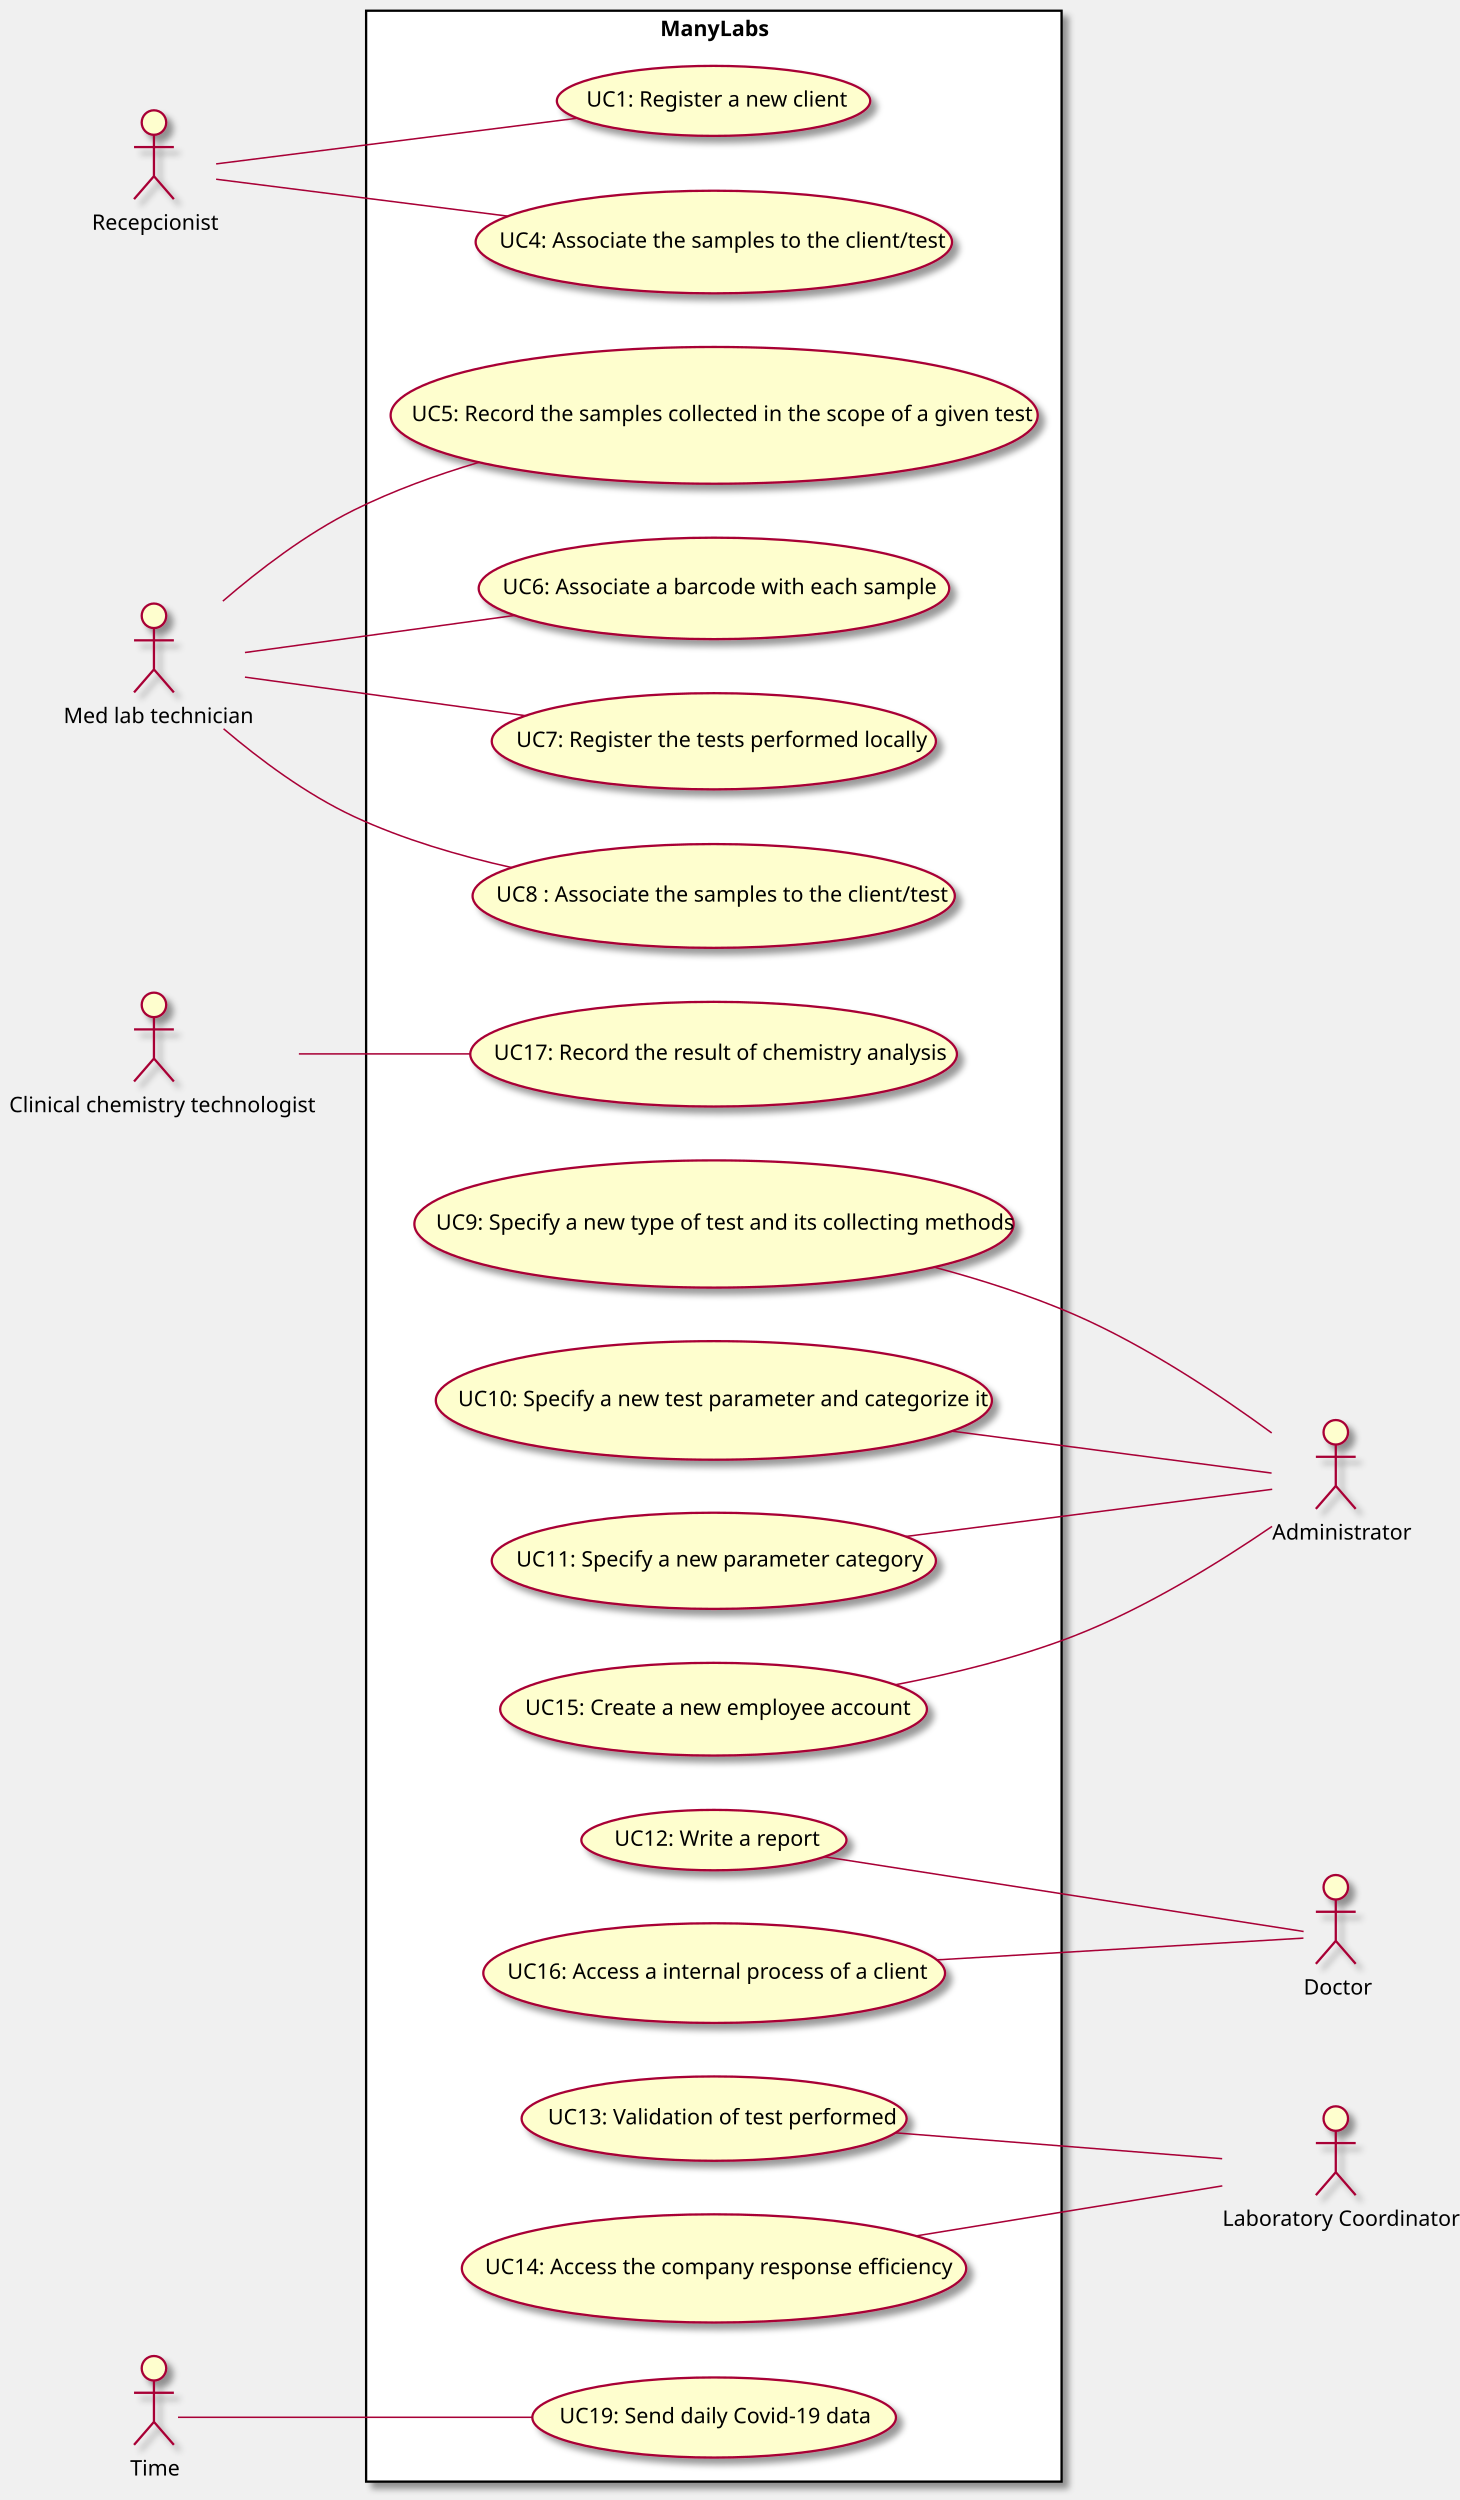
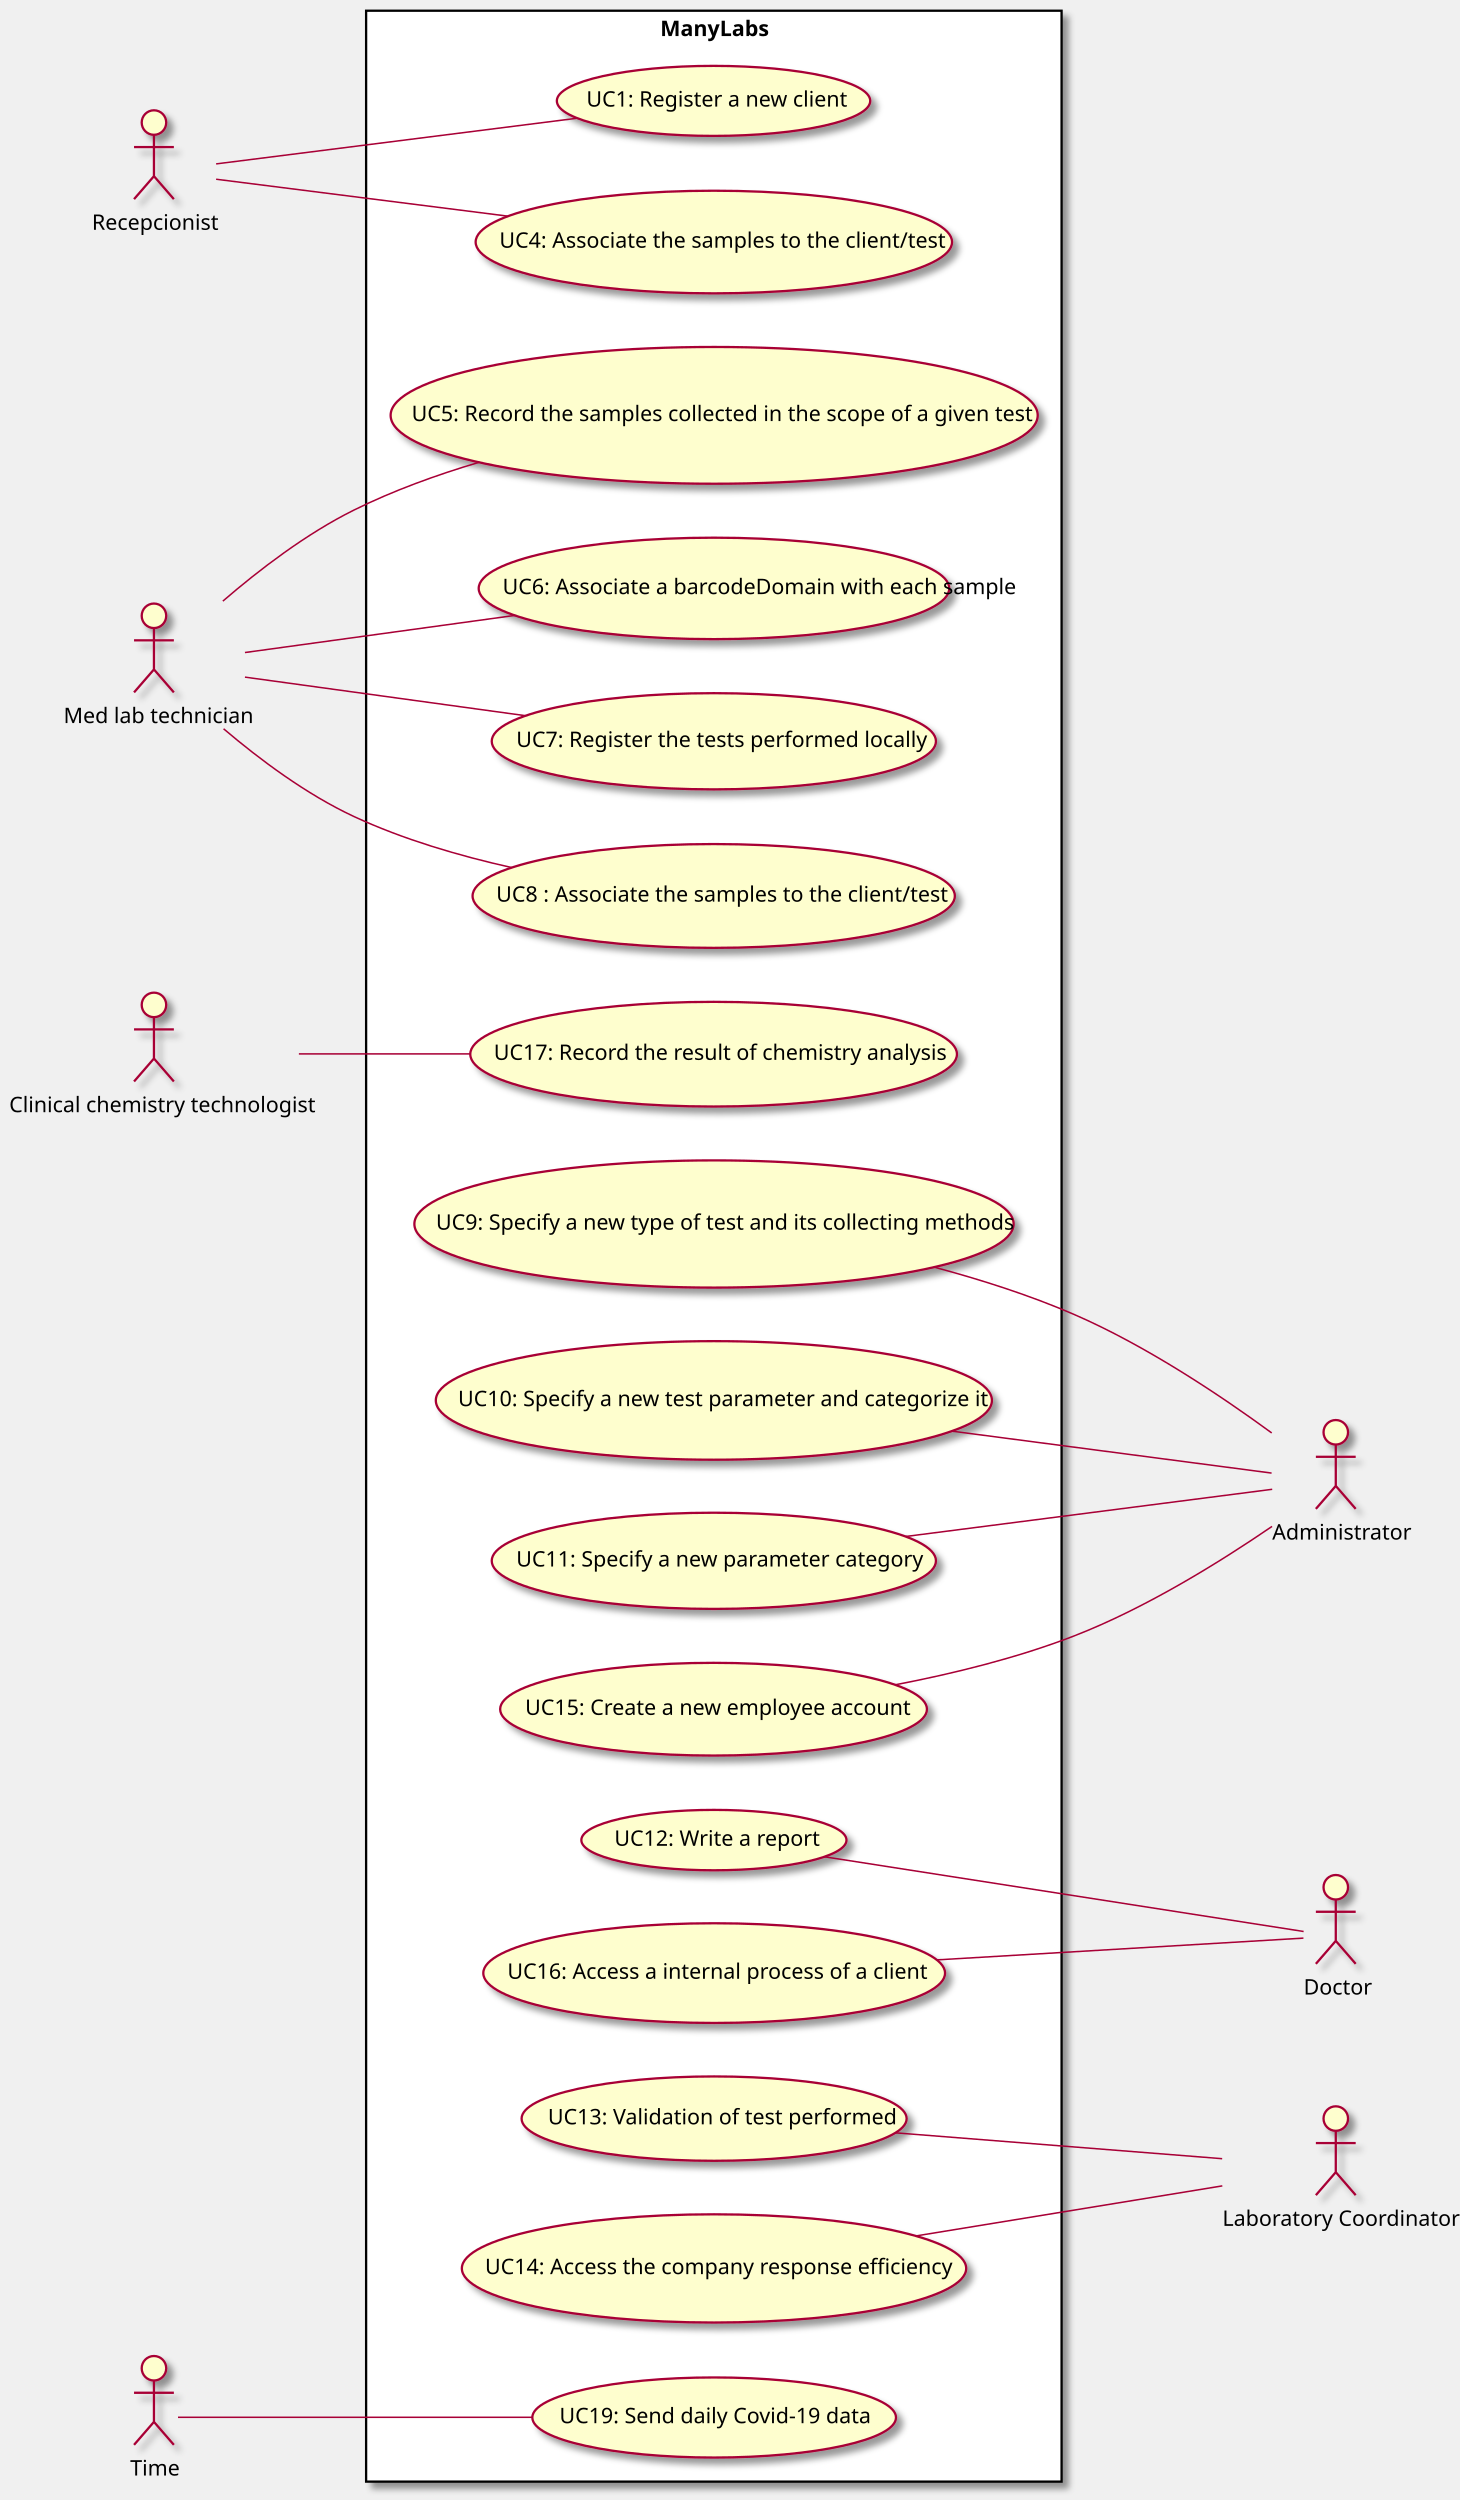
<svg xmlns="http://www.w3.org/2000/svg" contentScriptType="application/ecmascript" contentStyleType="text/css" height="2448px" preserveAspectRatio="none" style="width:1429px;height:2448px;" version="1.1" viewBox="0 0 1429 2448" width="1429.5px" zoomAndPan="magnify">
  <defs>
    <filter height="300%" id="f18gz049fqt0uc" width="300%" x="-1" y="-1">
      <feGaussianBlur result="blurOut" stdDeviation="3.0" />
      <feColorMatrix in="blurOut" result="blurOut2" type="matrix" values="0 0 0 0 0 0 0 0 0 0 0 0 0 0 0 0 0 0 .4 0" />
      <feOffset dx="6.0" dy="6.0" in="blurOut2" result="blurOut3" />
      <feBlend in="SourceGraphic" in2="blurOut3" mode="normal" />
    </filter>
  </defs>
  <g>
    <rect fill="#FFFFFF" filter="url(#f18gz049fqt0uc)" height="2419.5" style="stroke:#000000;stroke-width:2.25;" width="681" x="358.5" y="10.5" />
    <text fill="#000000" font-family="sans-serif" font-size="21" font-weight="bold" lengthAdjust="spacing" textLength="105" x="646.5" y="35.3">ManyLabs</text>
    <ellipse cx="698.689" cy="98.788" fill="#FEFECE" filter="url(#f18gz049fqt0uc)" rx="153.439" ry="34.288" style="stroke:#A80036;stroke-width:2.25;" />
    <text fill="#000000" font-family="sans-serif" font-size="21" lengthAdjust="spacing" textLength="249" x="574.189" y="104.381">UC1: Register a new client</text>
    <ellipse cx="698.989" cy="236.998" fill="#FEFECE" filter="url(#f18gz049fqt0uc)" rx="233.239" ry="50.248" style="stroke:#A80036;stroke-width:2.25;" />
    <text fill="#000000" font-family="sans-serif" font-size="21" lengthAdjust="spacing" textLength="420" x="488.989" y="242.591">UC4: Associate the samples to the client/test</text>
    <ellipse cx="699.311" cy="406.712" fill="#FEFECE" filter="url(#f18gz049fqt0uc)" rx="316.811" ry="66.962" style="stroke:#A80036;stroke-width:2.25;" />
    <text fill="#000000" font-family="sans-serif" font-size="21" lengthAdjust="spacing" textLength="592.5" x="403.061" y="412.305">UC5: Record the samples collected in the scope of a given test</text>
    <ellipse cx="699.119" cy="576.174" fill="#FEFECE" filter="url(#f18gz049fqt0uc)" rx="230.369" ry="49.674" style="stroke:#A80036;stroke-width:2.25;" />
-     <text fill="#000000" font-family="sans-serif" font-size="21" lengthAdjust="spacing" textLength="414" x="492.119" y="581.766">UC6: Associate a barcode with each sample</text>
+     <text fill="#000000" font-family="sans-serif" font-size="21" lengthAdjust="spacing" textLength="414" x="492.119" y="581.766">UC6: Associate a barcodeDomain with each sample</text>
    <ellipse cx="698.995" cy="725.849" fill="#FEFECE" filter="url(#f18gz049fqt0uc)" rx="217.495" ry="47.099" style="stroke:#A80036;stroke-width:2.25;" />
    <text fill="#000000" font-family="sans-serif" font-size="21" lengthAdjust="spacing" textLength="387" x="505.495" y="731.442">UC7: Register the tests performed locally</text>
    <ellipse cx="698.771" cy="1032.254" fill="#FEFECE" filter="url(#f18gz049fqt0uc)" rx="238.271" ry="51.254" style="stroke:#A80036;stroke-width:2.25;" />
    <text fill="#000000" font-family="sans-serif" font-size="21" lengthAdjust="spacing" textLength="430.5" x="483.521" y="1037.847">UC17: Record the result of chemistry analysis</text>
    <ellipse cx="698.863" cy="877.323" fill="#FEFECE" filter="url(#f18gz049fqt0uc)" rx="236.113" ry="50.823" style="stroke:#A80036;stroke-width:2.25;" />
    <text fill="#000000" font-family="sans-serif" font-size="21" lengthAdjust="spacing" textLength="426" x="485.863" y="882.915">UC8 : Associate the samples to the client/test</text>
    <ellipse cx="699.148" cy="1198.53" fill="#FEFECE" filter="url(#f18gz049fqt0uc)" rx="293.398" ry="62.28" style="stroke:#A80036;stroke-width:2.25;" />
    <text fill="#000000" font-family="sans-serif" font-size="21" lengthAdjust="spacing" textLength="544.5" x="426.898" y="1204.122">UC9: Specify a new type of test and its collecting methods</text>
    <ellipse cx="699.02" cy="1371.304" fill="#FEFECE" filter="url(#f18gz049fqt0uc)" rx="272.27" ry="58.054" style="stroke:#A80036;stroke-width:2.25;" />
    <text fill="#000000" font-family="sans-serif" font-size="21" lengthAdjust="spacing" textLength="501" x="448.52" y="1376.897">UC10: Specify a new test parameter and categorize it</text>
    <ellipse cx="698.995" cy="1528.349" fill="#FEFECE" filter="url(#f18gz049fqt0uc)" rx="217.495" ry="47.099" style="stroke:#A80036;stroke-width:2.25;" />
    <text fill="#000000" font-family="sans-serif" font-size="21" lengthAdjust="spacing" textLength="387" x="505.495" y="1533.942">UC11: Specify a new parameter category</text>
    <ellipse cx="699.061" cy="1801.812" fill="#FEFECE" filter="url(#f18gz049fqt0uc)" rx="129.811" ry="29.562" style="stroke:#A80036;stroke-width:2.25;" />
    <text fill="#000000" font-family="sans-serif" font-size="21" lengthAdjust="spacing" textLength="195" x="601.561" y="1807.405">UC12: Write a report</text>
    <ellipse cx="699.257" cy="2074.552" fill="#FEFECE" filter="url(#f18gz049fqt0uc)" rx="188.507" ry="41.301" style="stroke:#A80036;stroke-width:2.25;" />
    <text fill="#000000" font-family="sans-serif" font-size="21" lengthAdjust="spacing" textLength="325.5" x="536.507" y="2080.144">UC13: Validation of test performed</text>
    <ellipse cx="699.167" cy="2221.233" fill="#FEFECE" filter="url(#f18gz049fqt0uc)" rx="246.917" ry="52.983" style="stroke:#A80036;stroke-width:2.25;" />
    <text fill="#000000" font-family="sans-serif" font-size="21" lengthAdjust="spacing" textLength="448.5" x="474.917" y="2226.826">UC14: Access the company response efficiency</text>
    <ellipse cx="698.708" cy="1673.641" fill="#FEFECE" filter="url(#f18gz049fqt0uc)" rx="208.958" ry="45.392" style="stroke:#A80036;stroke-width:2.25;" />
    <text fill="#000000" font-family="sans-serif" font-size="21" lengthAdjust="spacing" textLength="369" x="514.208" y="1679.234">UC15: Create a new employee account</text>
    <ellipse cx="699.319" cy="1932.064" fill="#FEFECE" filter="url(#f18gz049fqt0uc)" rx="226.069" ry="48.814" style="stroke:#A80036;stroke-width:2.25;" />
    <text fill="#000000" font-family="sans-serif" font-size="21" lengthAdjust="spacing" textLength="405" x="496.819" y="1937.657">UC16: Access a internal process of a client</text>
    <ellipse cx="699.304" cy="2367.211" fill="#FEFECE" filter="url(#f18gz049fqt0uc)" rx="178.054" ry="39.211" style="stroke:#A80036;stroke-width:2.25;" />
    <text fill="#000000" font-family="sans-serif" font-size="21" lengthAdjust="spacing" textLength="303" x="547.804" y="2372.803">UC19: Send daily Covid-19 data</text>
    <ellipse cx="1308" cy="1402.5" fill="#FEFECE" filter="url(#f18gz049fqt0uc)" rx="12" ry="12" style="stroke:#A80036;stroke-width:2.25;" />
    <path d="M1308,1414.5 L1308,1455 M1288.5,1426.5 L1327.5,1426.5 M1308,1455 L1288.5,1477.5 M1308,1455 L1327.5,1477.5 " fill="none" filter="url(#f18gz049fqt0uc)" style="stroke:#A80036;stroke-width:2.25;" />
    <text fill="#000000" font-family="sans-serif" font-size="21" lengthAdjust="spacing" textLength="124.5" x="1245.75" y="1507.55">Administrator</text>
    <ellipse cx="150.75" cy="120" fill="#FEFECE" filter="url(#f18gz049fqt0uc)" rx="12" ry="12" style="stroke:#A80036;stroke-width:2.25;" />
    <path d="M150.75,132 L150.75,172.5 M131.25,144 L170.25,144 M150.75,172.5 L131.25,195 M150.75,172.5 L170.25,195 " fill="none" filter="url(#f18gz049fqt0uc)" style="stroke:#A80036;stroke-width:2.25;" />
    <text fill="#000000" font-family="sans-serif" font-size="21" lengthAdjust="spacing" textLength="121.5" x="90" y="225.05">Recepcionist</text>
    <ellipse cx="150.75" cy="603" fill="#FEFECE" filter="url(#f18gz049fqt0uc)" rx="12" ry="12" style="stroke:#A80036;stroke-width:2.25;" />
    <path d="M150.75,615 L150.75,655.5 M131.25,627 L170.25,627 M150.75,655.5 L131.25,678 M150.75,655.5 L170.25,678 " fill="none" filter="url(#f18gz049fqt0uc)" style="stroke:#A80036;stroke-width:2.25;" />
    <text fill="#000000" font-family="sans-serif" font-size="21" lengthAdjust="spacing" textLength="177" x="62.25" y="708.05">Med lab technician</text>
    <ellipse cx="150.75" cy="984" fill="#FEFECE" filter="url(#f18gz049fqt0uc)" rx="12" ry="12" style="stroke:#A80036;stroke-width:2.25;" />
    <path d="M150.75,996 L150.75,1036.5 M131.25,1008 L170.25,1008 M150.75,1036.5 L131.25,1059 M150.75,1036.5 L170.25,1059 " fill="none" filter="url(#f18gz049fqt0uc)" style="stroke:#A80036;stroke-width:2.25;" />
    <text fill="#000000" font-family="sans-serif" font-size="21" lengthAdjust="spacing" textLength="283.5" x="9" y="1089.05">Clinical chemistry technologist</text>
    <ellipse cx="1308" cy="1848" fill="#FEFECE" filter="url(#f18gz049fqt0uc)" rx="12" ry="12" style="stroke:#A80036;stroke-width:2.25;" />
    <path d="M1308,1860 L1308,1900.5 M1288.5,1872 L1327.5,1872 M1308,1900.5 L1288.5,1923 M1308,1900.5 L1327.5,1923 " fill="none" filter="url(#f18gz049fqt0uc)" style="stroke:#A80036;stroke-width:2.25;" />
    <text fill="#000000" font-family="sans-serif" font-size="21" lengthAdjust="spacing" textLength="63" x="1276.5" y="1953.05">Doctor</text>
    <ellipse cx="1308" cy="2074.5" fill="#FEFECE" filter="url(#f18gz049fqt0uc)" rx="12" ry="12" style="stroke:#A80036;stroke-width:2.25;" />
    <path d="M1308,2086.5 L1308,2127 M1288.5,2098.5 L1327.5,2098.5 M1308,2127 L1288.5,2149.5 M1308,2127 L1327.5,2149.5 " fill="none" filter="url(#f18gz049fqt0uc)" style="stroke:#A80036;stroke-width:2.25;" />
    <text fill="#000000" font-family="sans-serif" font-size="21" lengthAdjust="spacing" textLength="222" x="1197" y="2179.55">Laboratory Coordinator</text>
    <ellipse cx="150.75" cy="2319" fill="#FEFECE" filter="url(#f18gz049fqt0uc)" rx="12" ry="12" style="stroke:#A80036;stroke-width:2.25;" />
    <path d="M150.75,2331 L150.75,2371.5 M131.25,2343 L170.25,2343 M150.75,2371.5 L131.25,2394 M150.75,2371.5 L170.25,2394 " fill="none" filter="url(#f18gz049fqt0uc)" style="stroke:#A80036;stroke-width:2.25;" />
    <text fill="#000000" font-family="sans-serif" font-size="21" lengthAdjust="spacing" textLength="46.5" x="127.5" y="2424.05">Time</text>
    <path d="M211.635,160.485 C295.68,149.85 451.605,130.11 564.195,115.875 " fill="none" id="Recp-UC1" style="stroke:#A80036;stroke-width:1.5;" />
    <path d="M211.635,175.515 C279.945,184.155 395.76,198.81 497.175,211.65 " fill="none" id="Recp-UC4" style="stroke:#A80036;stroke-width:1.5;" />
    <path d="M218.22,588.615 C253.83,557.895 299.955,522.6 346.5,499.5 C384.75,480.51 427.35,465.06 469.305,452.61 " fill="none" id="MedLab-UC5" style="stroke:#A80036;stroke-width:1.5;" />
    <path d="M239.85,638.955 C311.055,629.16 414.12,614.985 504.42,602.565 " fill="none" id="MedLab-UC6" style="stroke:#A80036;stroke-width:1.5;" />
    <path d="M239.85,663.045 C313.755,673.215 422.01,688.11 514.68,700.845 " fill="none" id="MedLab-UC7" style="stroke:#A80036;stroke-width:1.5;" />
    <path d="M218.925,713.625 C254.37,743.745 300.12,777.915 346.5,799.5 C394.605,821.895 449.46,838.02 501.285,849.555 " fill="none" id="MedLab-UC8" style="stroke:#A80036;stroke-width:1.5;" />
    <path d="M292.665,1032 C343.785,1032 403.08,1032 460.26,1032 " fill="none" id="ClinTec-UC17" style="stroke:#A80036;stroke-width:1.5;" />
    <path d="M914.835,1240.83 C960.855,1253.13 1008.54,1268.4 1051.5,1287 C1122.195,1317.615 1195.5,1366.725 1245.255,1403.145 " fill="none" id="UC9-Adm" style="stroke:#A80036;stroke-width:1.5;" />
    <path d="M876.525,1649.775 C933.51,1638.825 996.24,1623.375 1051.5,1602 C1122.09,1574.685 1195.695,1528.785 1245.57,1494.645 " fill="none" id="UC15-Adm" style="stroke:#A80036;stroke-width:1.5;" />
    <path d="M886.845,1504.515 C1009.635,1488.705 1162.59,1469.025 1245.75,1458.315 " fill="none" id="UC11-Adm" style="stroke:#A80036;stroke-width:1.5;" />
    <path d="M931.335,1401.285 C1044.39,1416.12 1171.68,1432.815 1245.135,1442.445 " fill="none" id="UC10-Adm" style="stroke:#A80036;stroke-width:1.5;" />
    <path d="M917.145,1919.13 C1051.695,1911.135 1211.025,1901.67 1276.32,1897.8 " fill="none" id="UC16-Doc" style="stroke:#A80036;stroke-width:1.5;" />
    <path d="M806.745,1818.075 C948.645,1840.2 1191.945,1878.135 1276.5,1891.32 " fill="none" id="UC12-Doc" style="stroke:#A80036;stroke-width:1.5;" />
    <path d="M876.6,2088.45 C980.04,2096.64 1107.555,2106.735 1196.745,2113.8 " fill="none" id="UC13-LabCod" style="stroke:#A80036;stroke-width:1.5;" />
    <path d="M896.415,2189.49 C996,2173.23 1113.315,2154.06 1196.895,2140.41 " fill="none" id="UC14-LabCod" style="stroke:#A80036;stroke-width:1.5;" />
    <path d="M174.3,2367 C232.17,2367 392.805,2367 520.965,2367 " fill="none" id="Time-UC19" style="stroke:#A80036;stroke-width:1.5;" />
  </g>
</svg>
